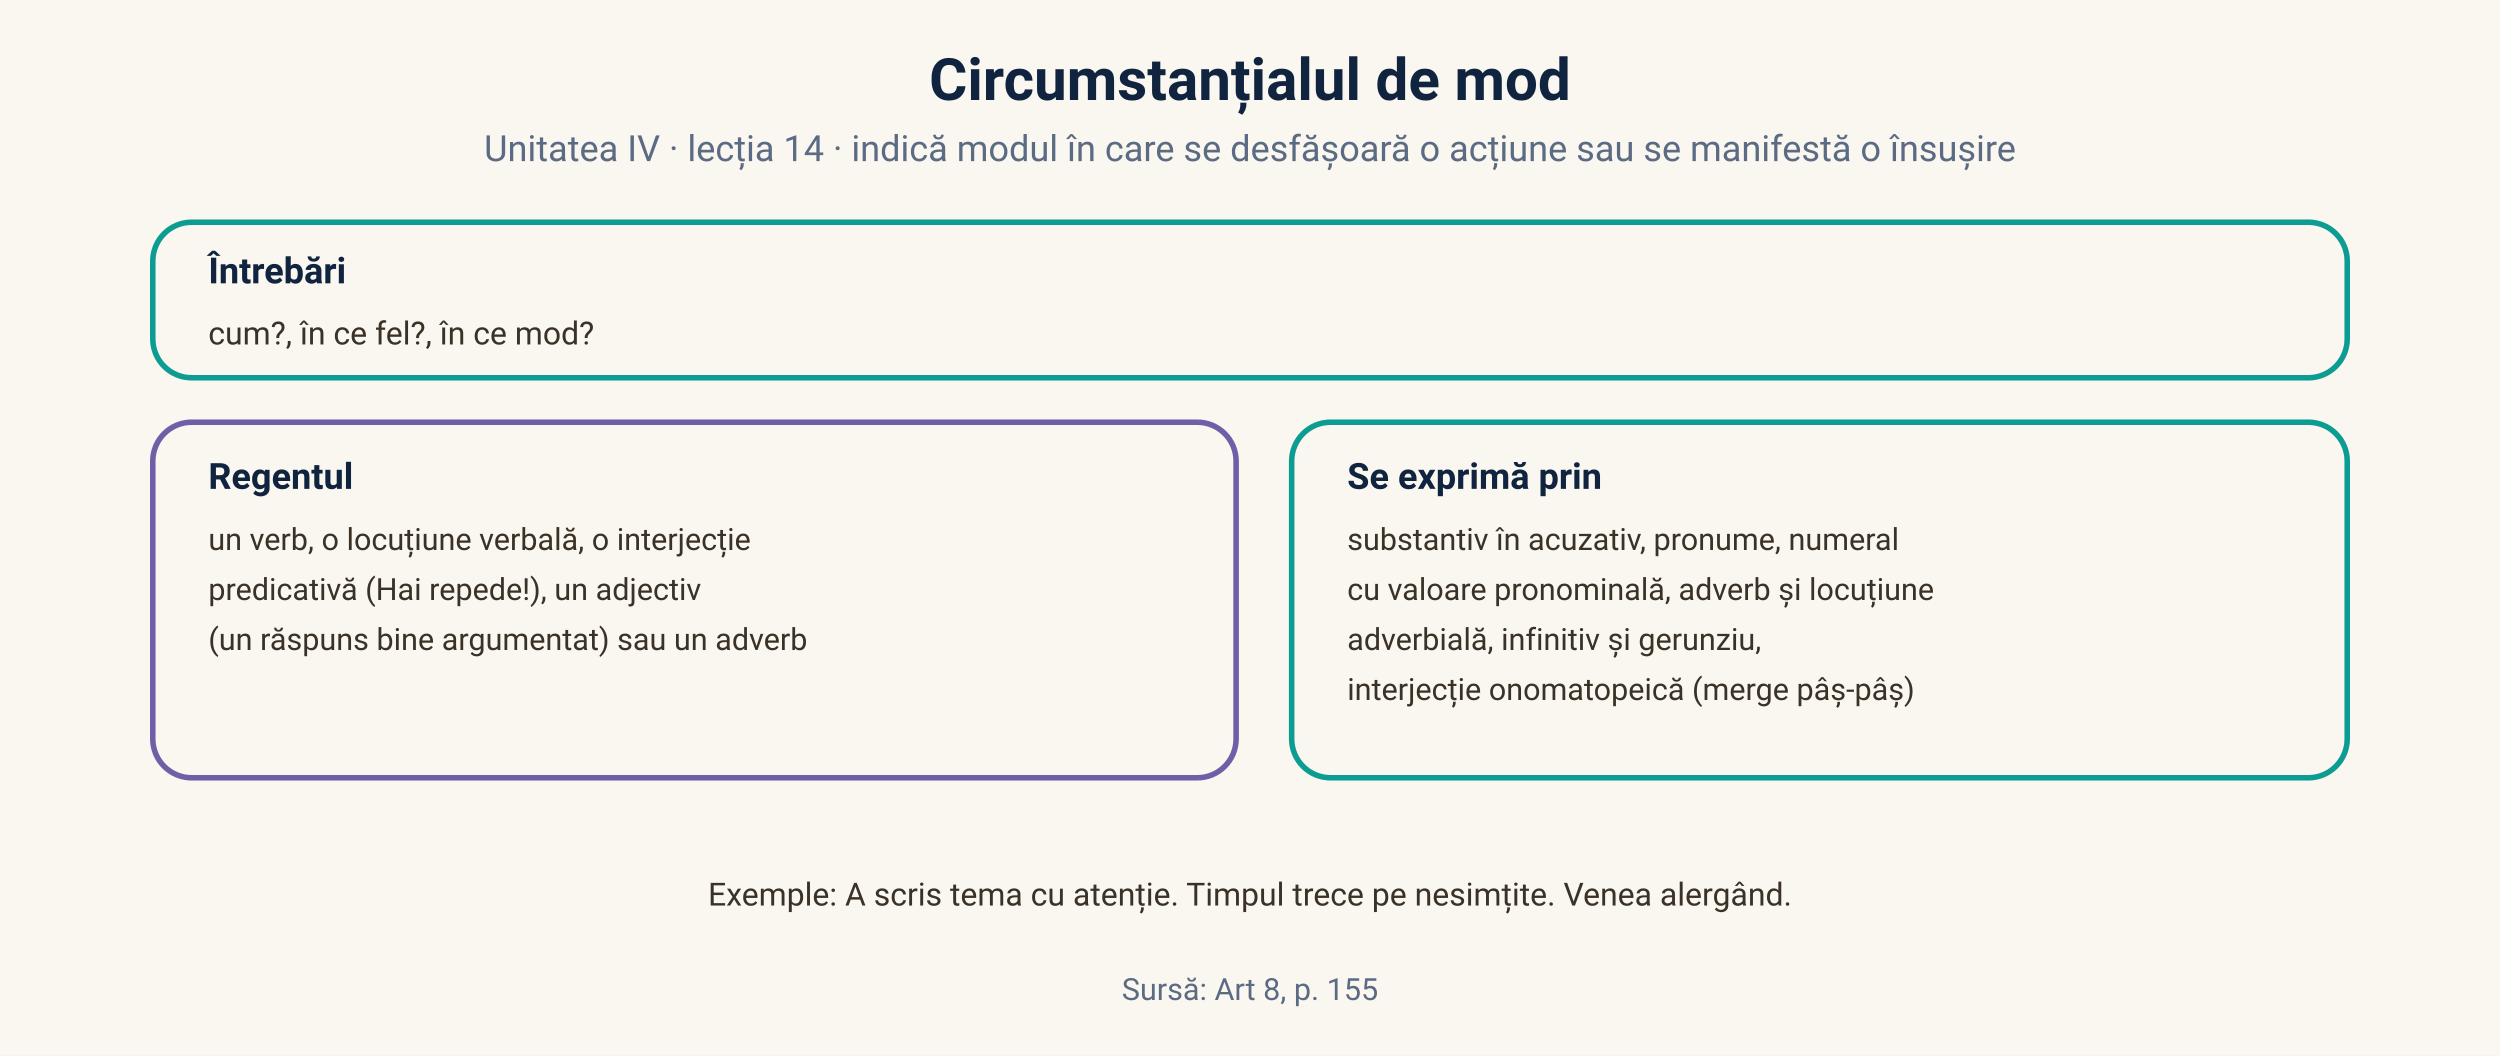
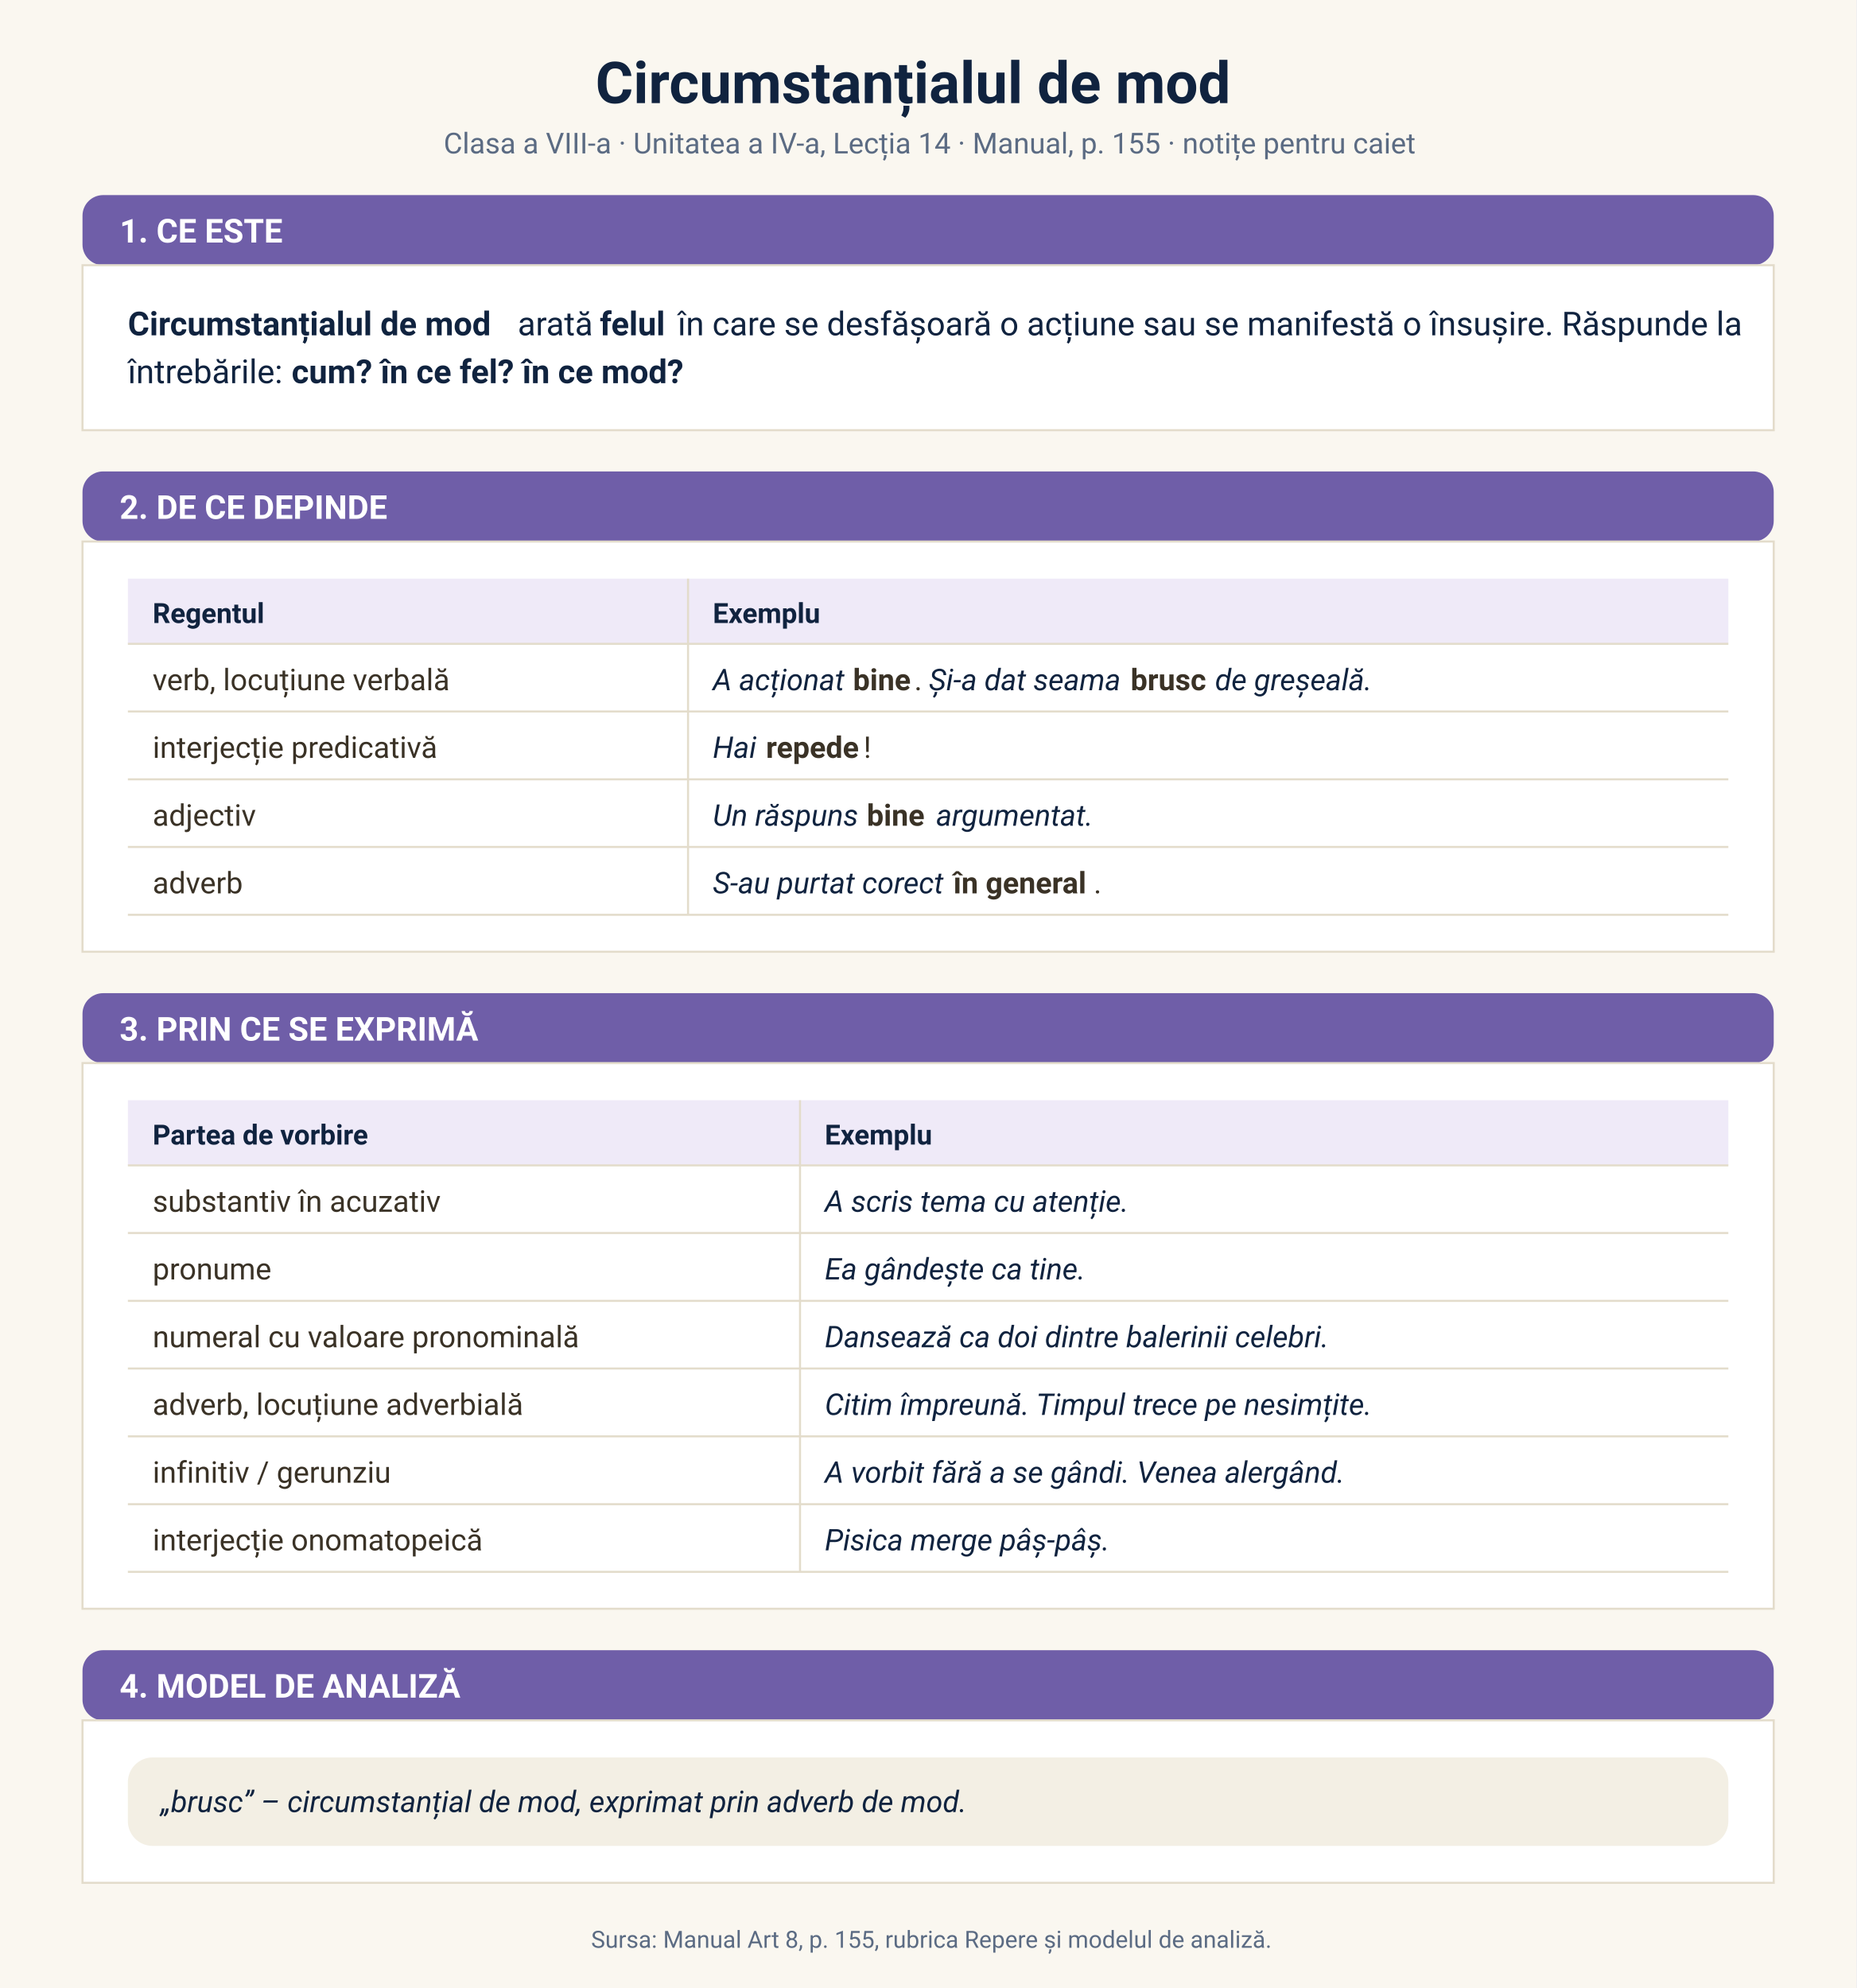
- <svg xmlns="http://www.w3.org/2000/svg" viewBox="0 0 900 380" font-family="'Segoe UI', 'Plus Jakarta Sans', -apple-system, Roboto, sans-serif">
-   <rect width="900" height="380" fill="#faf7f0" />
-   <text x="450" y="36" text-anchor="middle" font-size="21" font-weight="700" fill="#10233f">Circumstanțialul de mod</text>
-   <text x="450" y="58" text-anchor="middle" font-size="13" fill="#5b6b83">Unitatea IV · lecția 14 · indică modul în care se desfășoară o acțiune sau se manifestă o însușire</text>
-   <rect x="55" y="80" width="790" height="56" rx="14" fill="none" stroke="#0d9c92" stroke-width="2" />
-   <text x="75" y="102" font-size="13" font-weight="700" fill="#10233f">Întrebări</text>
-   <text font-size="11.5" fill="#3a3226">
-     <tspan x="75" y="124">cum?, în ce fel?, în ce mod?</tspan>
-   </text>
-   <rect x="55" y="152" width="390" height="128" rx="14" fill="none" stroke="#6f5ea8" stroke-width="2" />
-   <text x="75" y="176" font-size="13" font-weight="700" fill="#10233f">Regentul</text>
-   <text font-size="11" fill="#3a3226">
-     <tspan x="75" y="198">un verb, o locuțiune verbală, o interjecție</tspan>
-     <tspan x="75" y="216">predicativă (Hai repede!), un adjectiv</tspan>
-     <tspan x="75" y="234">(un răspuns bine argumentat) sau un adverb</tspan>
-   </text>
-   <rect x="465" y="152" width="380" height="128" rx="14" fill="none" stroke="#0d9c92" stroke-width="2" />
-   <text x="485" y="176" font-size="13" font-weight="700" fill="#10233f">Se exprimă prin</text>
-   <text font-size="11" fill="#3a3226">
-     <tspan x="485" y="198">substantiv în acuzativ, pronume, numeral</tspan>
-     <tspan x="485" y="216">cu valoare pronominală, adverb și locuțiune</tspan>
-     <tspan x="485" y="234">adverbială, infinitiv și gerunziu,</tspan>
-     <tspan x="485" y="252">interjecție onomatopeică (merge pâș-pâș)</tspan>
-   </text>
-   <text x="450" y="326" text-anchor="middle" font-size="11.5" fill="#3a3226">Exemple: A scris tema cu atenție. Timpul trece pe nesimțite. Venea alergând.</text>
-   <text x="450" y="360" text-anchor="middle" font-size="11" fill="#5b6b83">Sursă: Art 8, p. 155</text>
+ <svg xmlns="http://www.w3.org/2000/svg" viewBox="0 0 900 964" font-family="'Segoe UI', 'Plus Jakarta Sans', -apple-system, Roboto, sans-serif">
+   <rect width="900" height="964" fill="#faf7f0" />
+   <text x="288.7" y="50.0" font-size="28" fill="#10233f" font-weight="700" textLength="323.1" lengthAdjust="spacing">Circumstanțialul de mod</text>
+   <text x="215.1" y="74.4" font-size="14" fill="#5b6b83" textLength="469.8" lengthAdjust="spacing">Clasa a VIII-a · Unitatea a IV-a, Lecția 14 · Manual, p. 155 · notițe pentru caiet</text>
+   <rect x="40" y="94.6" width="820" height="34" rx="10" fill="#6f5ea8" />
+   <text x="58" y="117.6" font-size="16" font-weight="700" fill="#ffffff">1. CE ESTE</text>
+   <rect x="40" y="128.6" width="820" height="80.0" fill="#ffffff" stroke="#e3dccb" />
+   <text x="62.0" y="162.6" font-size="16" fill="#10233f" font-weight="700" textLength="184.6" lengthAdjust="spacing">Circumstanțialul de mod</text>
+   <text x="251.0" y="162.6" font-size="16" fill="#10233f" textLength="35.5" lengthAdjust="spacing">arată</text>
+   <text x="290.8" y="162.6" font-size="16" fill="#10233f" font-weight="700" textLength="33.4" lengthAdjust="spacing">felul</text>
+   <text x="328.6" y="162.6" font-size="16" fill="#10233f" textLength="501.4" lengthAdjust="spacing">în care se desfășoară o acțiune sau se manifestă o însușire. Răspunde la</text>
+   <text x="62.0" y="185.8" font-size="16" fill="#10233f" textLength="75.0" lengthAdjust="spacing">întrebările:</text>
+   <text x="141.4" y="185.8" font-size="16" fill="#10233f" font-weight="700" textLength="194.9" lengthAdjust="spacing">cum? în ce fel? în ce mod?</text>
+   <rect x="40" y="228.6" width="820" height="34" rx="10" fill="#6f5ea8" />
+   <text x="58" y="251.6" font-size="16" font-weight="700" fill="#ffffff">2. DE CE DEPINDE</text>
+   <rect x="40" y="262.6" width="820" height="198.9" fill="#ffffff" stroke="#e3dccb" />
+   <rect x="62.0" y="280.6" width="776.0" height="31.6" fill="#efeaf8" />
+   <text x="74.0" y="302.1" font-size="13.5" fill="#10233f" font-weight="700" textLength="57.2" lengthAdjust="spacing">Regentul</text>
+   <text x="345.6" y="302.1" font-size="13.5" fill="#10233f" font-weight="700" textLength="54.7" lengthAdjust="spacing">Exemplu</text>
+   <line x1="62.0" y1="312.2" x2="838.0" y2="312.2" stroke="#e3dccb" />
+   <text x="74.0" y="334.7" font-size="14.5" fill="#3a3226" textLength="145.0" lengthAdjust="spacing">verb, locuțiune verbală</text>
+   <text x="345.6" y="334.7" font-size="14.5" fill="#10233f" font-style="italic" textLength="64.1" lengthAdjust="spacing">A acționat</text>
+   <text x="413.6" y="334.7" font-size="14.5" fill="#3a3226" font-weight="700" textLength="29.7" lengthAdjust="spacing">bine</text>
+   <text x="443.3" y="334.7" font-size="14.5" fill="#3a3226" textLength="3.2" lengthAdjust="spacing">.</text>
+   <text x="450.4" y="334.7" font-size="14.5" fill="#10233f" font-style="italic" textLength="93.8" lengthAdjust="spacing">Și-a dat seama</text>
+   <text x="548.2" y="334.7" font-size="14.5" fill="#3a3226" font-weight="700" textLength="37.0" lengthAdjust="spacing">brusc</text>
+   <text x="589.1" y="334.7" font-size="14.5" fill="#10233f" font-style="italic" textLength="74.5" lengthAdjust="spacing">de greșeală.</text>
+   <line x1="62.0" y1="345.0" x2="838.0" y2="345.0" stroke="#e3dccb" />
+   <text x="74.0" y="367.5" font-size="14.5" fill="#3a3226" textLength="136.9" lengthAdjust="spacing">interjecție predicativă</text>
+   <text x="345.6" y="367.5" font-size="14.5" fill="#10233f" font-style="italic" textLength="21.9" lengthAdjust="spacing">Hai</text>
+   <text x="371.4" y="367.5" font-size="14.5" fill="#3a3226" font-weight="700" textLength="47.3" lengthAdjust="spacing">repede</text>
+   <text x="418.7" y="367.5" font-size="14.5" fill="#3a3226" textLength="4.1" lengthAdjust="spacing">!</text>
+   <line x1="62.0" y1="377.9" x2="838.0" y2="377.9" stroke="#e3dccb" />
+   <text x="74.0" y="400.4" font-size="14.5" fill="#3a3226" textLength="49.0" lengthAdjust="spacing">adjectiv</text>
+   <text x="345.6" y="400.4" font-size="14.5" fill="#10233f" font-style="italic" textLength="70.8" lengthAdjust="spacing">Un răspuns</text>
+   <text x="420.3" y="400.4" font-size="14.5" fill="#3a3226" font-weight="700" textLength="29.7" lengthAdjust="spacing">bine</text>
+   <text x="453.9" y="400.4" font-size="14.5" fill="#10233f" font-style="italic" textLength="77.0" lengthAdjust="spacing">argumentat.</text>
+   <line x1="62.0" y1="410.7" x2="838.0" y2="410.7" stroke="#e3dccb" />
+   <text x="74.0" y="433.2" font-size="14.5" fill="#3a3226" textLength="44.1" lengthAdjust="spacing">adverb</text>
+   <text x="345.6" y="433.2" font-size="14.5" fill="#10233f" font-style="italic" textLength="112.7" lengthAdjust="spacing">S-au purtat corect</text>
+   <text x="462.2" y="433.2" font-size="14.5" fill="#3a3226" font-weight="700" textLength="68.2" lengthAdjust="spacing">în general</text>
+   <text x="530.3" y="433.2" font-size="14.5" fill="#3a3226" textLength="3.2" lengthAdjust="spacing">.</text>
+   <line x1="62.0" y1="443.6" x2="838.0" y2="443.6" stroke="#e3dccb" />
+   <line x1="333.6" y1="280.6" x2="333.6" y2="443.6" stroke="#e3dccb" />
+   <rect x="40" y="481.6" width="820" height="34" rx="10" fill="#6f5ea8" />
+   <text x="58" y="504.6" font-size="16" font-weight="700" fill="#ffffff">3. PRIN CE SE EXPRIMĂ</text>
+   <rect x="40" y="515.5" width="820" height="264.6" fill="#ffffff" stroke="#e3dccb" />
+   <rect x="62.0" y="533.5" width="776.0" height="31.6" fill="#efeaf8" />
+   <text x="74.0" y="555.0" font-size="13.5" fill="#10233f" font-weight="700" textLength="109.8" lengthAdjust="spacing">Partea de vorbire</text>
+   <text x="399.9" y="555.0" font-size="13.5" fill="#10233f" font-weight="700" textLength="54.7" lengthAdjust="spacing">Exemplu</text>
+   <line x1="62.0" y1="565.1" x2="838.0" y2="565.1" stroke="#e3dccb" />
+   <text x="74.0" y="587.6" font-size="14.5" fill="#3a3226" textLength="136.2" lengthAdjust="spacing">substantiv în acuzativ</text>
+   <text x="399.9" y="587.6" font-size="14.5" fill="#10233f" font-style="italic" textLength="144.7" lengthAdjust="spacing">A scris tema cu atenție.</text>
+   <line x1="62.0" y1="597.9" x2="838.0" y2="597.9" stroke="#e3dccb" />
+   <text x="74.0" y="620.4" font-size="14.5" fill="#3a3226" textLength="58.7" lengthAdjust="spacing">pronume</text>
+   <text x="399.9" y="620.4" font-size="14.5" fill="#10233f" font-style="italic" textLength="124.1" lengthAdjust="spacing">Ea gândește ca tine.</text>
+   <line x1="62.0" y1="630.8" x2="838.0" y2="630.8" stroke="#e3dccb" />
+   <text x="74.0" y="653.3" font-size="14.5" fill="#3a3226" textLength="207.0" lengthAdjust="spacing">numeral cu valoare pronominală</text>
+   <text x="399.9" y="653.3" font-size="14.5" fill="#10233f" font-style="italic" textLength="246.8" lengthAdjust="spacing">Dansează ca doi dintre balerinii celebri.</text>
+   <line x1="62.0" y1="663.6" x2="838.0" y2="663.6" stroke="#e3dccb" />
+   <text x="74.0" y="686.1" font-size="14.5" fill="#3a3226" textLength="180.4" lengthAdjust="spacing">adverb, locuțiune adverbială</text>
+   <text x="399.9" y="686.1" font-size="14.5" fill="#10233f" font-style="italic" textLength="266.8" lengthAdjust="spacing">Citim împreună. Timpul trece pe nesimțite.</text>
+   <line x1="62.0" y1="696.5" x2="838.0" y2="696.5" stroke="#e3dccb" />
+   <text x="74.0" y="719.0" font-size="14.5" fill="#3a3226" textLength="116.3" lengthAdjust="spacing">infinitiv / gerunziu</text>
+   <text x="399.9" y="719.0" font-size="14.5" fill="#10233f" font-style="italic" textLength="255.2" lengthAdjust="spacing">A vorbit fără a se gândi. Venea alergând.</text>
+   <line x1="62.0" y1="729.4" x2="838.0" y2="729.4" stroke="#e3dccb" />
+   <text x="74.0" y="751.8" font-size="14.5" fill="#3a3226" textLength="159.2" lengthAdjust="spacing">interjecție onomatopeică</text>
+   <text x="399.9" y="751.8" font-size="14.5" fill="#10233f" font-style="italic" textLength="135.4" lengthAdjust="spacing">Pisica merge pâș-pâș.</text>
+   <line x1="62.0" y1="762.2" x2="838.0" y2="762.2" stroke="#e3dccb" />
+   <line x1="387.9" y1="533.5" x2="387.9" y2="762.2" stroke="#e3dccb" />
+   <rect x="40" y="800.2" width="820" height="34" rx="10" fill="#6f5ea8" />
+   <text x="58" y="823.2" font-size="16" font-weight="700" fill="#ffffff">4. MODEL DE ANALIZĂ</text>
+   <rect x="40" y="834.2" width="820" height="78.8" fill="#ffffff" stroke="#e3dccb" />
+   <rect x="62.0" y="852.2" width="776.0" height="42.9" rx="12" fill="#f3efe4" />
+   <text x="78.0" y="878.7" font-size="14.5" fill="#10233f" font-style="italic" textLength="390.9" lengthAdjust="spacing">„brusc” – circumstanțial de mod, exprimat prin adverb de mod.</text>
+   <text x="286.6" y="944.5" font-size="11.5" fill="#5b6b83" textLength="326.8" lengthAdjust="spacing">Sursa: Manual Art 8, p. 155, rubrica Repere și modelul de analiză.</text>
</svg>
